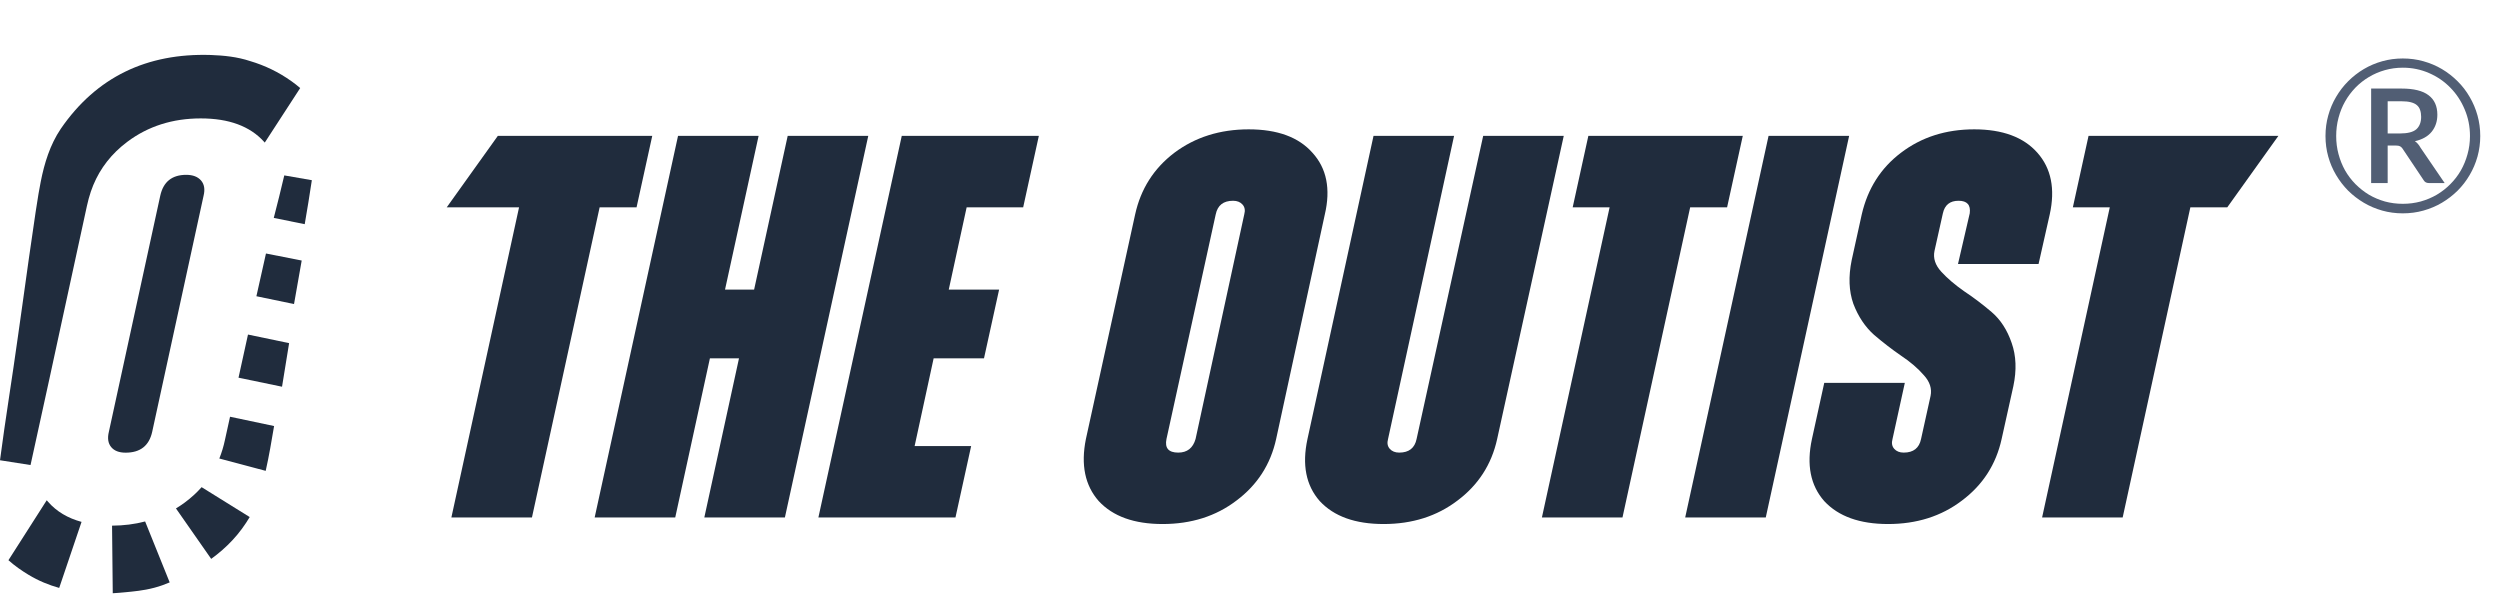
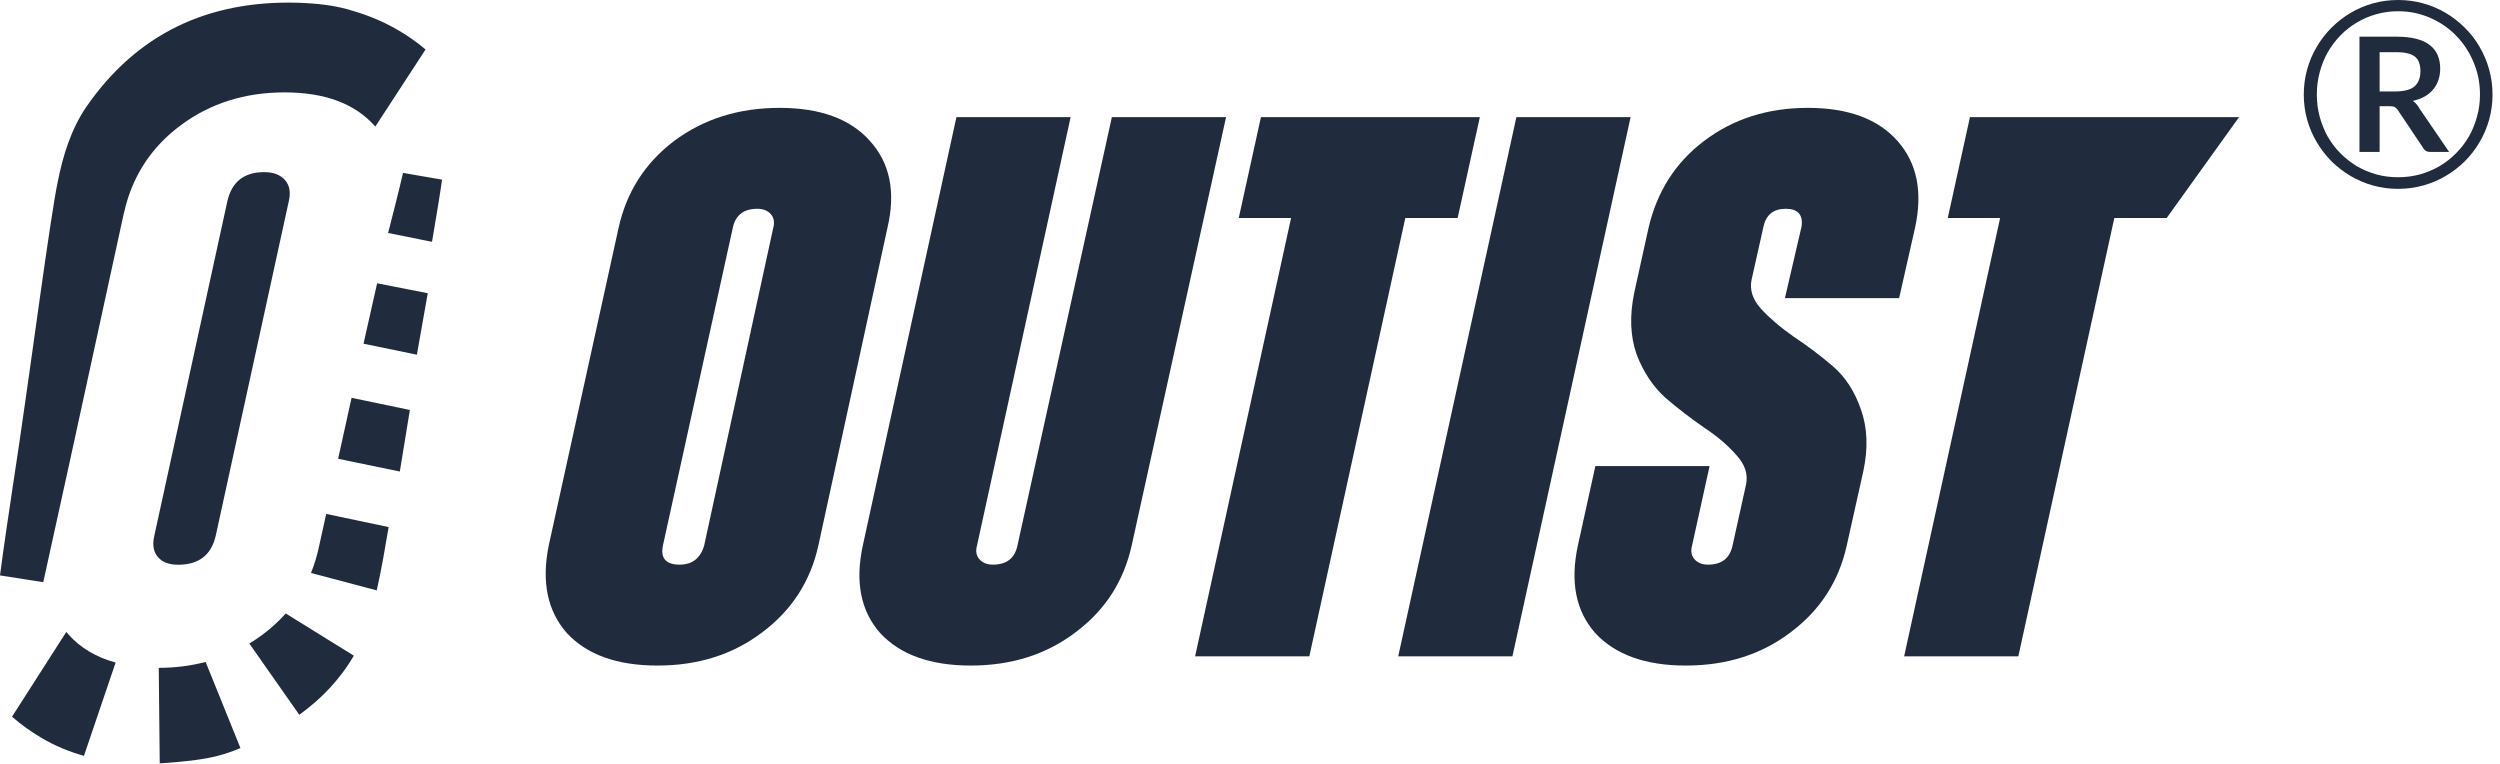
- <svg xmlns="http://www.w3.org/2000/svg" width="118" height="28" viewBox="0 0 118 28" fill="none">
-   <path d="M113.273 6.3C113.643 6.3 113.903 6.233 114.053 6.1C114.203 5.963 114.278 5.768 114.278 5.515C114.278 5.392 114.261 5.283 114.228 5.19C114.198 5.097 114.146 5.02 114.073 4.96C114.003 4.9 113.908 4.855 113.788 4.825C113.671 4.795 113.526 4.78 113.353 4.78H112.698V6.3H113.273ZM113.353 4.18C113.929 4.18 114.354 4.285 114.628 4.495C114.904 4.702 115.043 5.008 115.043 5.415C115.043 5.728 114.954 5.995 114.778 6.215C114.601 6.435 114.336 6.585 113.983 6.665C114.039 6.702 114.088 6.745 114.128 6.795C114.171 6.845 114.211 6.903 114.248 6.97L115.388 8.64H114.643C114.533 8.64 114.453 8.598 114.403 8.515L113.393 7.005C113.363 6.962 113.326 6.928 113.283 6.905C113.243 6.882 113.179 6.87 113.093 6.87H112.698V8.64H111.918V4.18H113.353ZM113.413 9.62C113.706 9.62 113.988 9.583 114.258 9.51C114.531 9.433 114.784 9.327 115.018 9.19C115.254 9.05 115.468 8.883 115.658 8.69C115.851 8.497 116.016 8.282 116.153 8.045C116.289 7.805 116.394 7.548 116.468 7.275C116.544 7.002 116.583 6.717 116.583 6.42C116.583 5.973 116.499 5.555 116.333 5.165C116.169 4.772 115.944 4.43 115.658 4.14C115.374 3.847 115.039 3.617 114.653 3.45C114.266 3.28 113.853 3.195 113.413 3.195C113.119 3.195 112.838 3.233 112.568 3.31C112.298 3.387 112.046 3.495 111.813 3.635C111.583 3.772 111.371 3.938 111.178 4.135C110.988 4.332 110.824 4.55 110.688 4.79C110.554 5.027 110.451 5.283 110.378 5.56C110.304 5.837 110.268 6.123 110.268 6.42C110.268 6.717 110.304 7.002 110.378 7.275C110.451 7.548 110.554 7.805 110.688 8.045C110.824 8.282 110.988 8.497 111.178 8.69C111.371 8.883 111.583 9.05 111.813 9.19C112.046 9.327 112.298 9.433 112.568 9.51C112.838 9.583 113.119 9.62 113.413 9.62ZM113.413 2.76C113.749 2.76 114.073 2.803 114.383 2.89C114.696 2.977 114.988 3.1 115.258 3.26C115.528 3.42 115.774 3.612 115.998 3.835C116.221 4.055 116.411 4.302 116.568 4.575C116.728 4.845 116.851 5.137 116.938 5.45C117.024 5.76 117.068 6.083 117.068 6.42C117.068 6.753 117.024 7.077 116.938 7.39C116.851 7.7 116.728 7.99 116.568 8.26C116.411 8.53 116.221 8.777 115.998 9C115.774 9.22 115.528 9.41 115.258 9.57C114.988 9.73 114.696 9.853 114.383 9.94C114.073 10.027 113.749 10.07 113.413 10.07C113.076 10.07 112.753 10.027 112.443 9.94C112.133 9.853 111.843 9.73 111.573 9.57C111.303 9.41 111.056 9.22 110.833 9C110.613 8.777 110.423 8.53 110.263 8.26C110.103 7.99 109.979 7.7 109.893 7.39C109.806 7.08 109.763 6.757 109.763 6.42C109.763 6.083 109.806 5.76 109.893 5.45C109.979 5.137 110.103 4.845 110.263 4.575C110.423 4.302 110.613 4.055 110.833 3.835C111.056 3.612 111.303 3.42 111.573 3.26C111.843 3.1 112.133 2.977 112.443 2.89C112.753 2.803 113.076 2.76 113.413 2.76Z" fill="#515E74" />
-   <path d="M12.102 13.982L12.554 11.965L14.24 12.297L13.878 14.351L12.102 13.982Z" fill="#202C3D" />
-   <path d="M12.922 10.286L13.177 9.279C13.26 8.945 13.343 8.609 13.418 8.279L14.719 8.505C14.668 8.859 14.613 9.203 14.556 9.549L14.383 10.581L12.922 10.286H12.922Z" fill="#202C3D" />
-   <path d="M5.289 24.811L5.322 28.001L5.635 27.979L5.917 27.954C6.11 27.936 6.313 27.916 6.539 27.886C6.65 27.871 6.771 27.851 6.895 27.829C7.021 27.804 7.15 27.777 7.281 27.742C7.545 27.673 7.796 27.58 8.009 27.489L6.85 24.613C6.36 24.742 5.84 24.808 5.289 24.811H5.289Z" fill="#202C3D" />
-   <path d="M8.736 23.709C8.596 23.813 8.452 23.909 8.305 23.998L9.968 26.379C10.324 26.122 10.673 25.821 10.985 25.483C11.142 25.315 11.287 25.137 11.421 24.956C11.489 24.865 11.552 24.773 11.613 24.68C11.673 24.588 11.729 24.497 11.786 24.405L9.516 22.994C9.288 23.253 9.028 23.491 8.736 23.708V23.709Z" fill="#202C3D" />
-   <path d="M10.616 20.771C10.551 21.077 10.463 21.367 10.352 21.642L12.541 22.224C12.624 21.858 12.692 21.504 12.756 21.153C12.82 20.802 12.879 20.455 12.937 20.109L10.858 19.67L10.616 20.771V20.771Z" fill="#202C3D" />
-   <path d="M11.705 15.791L11.258 17.827L13.312 18.253L13.646 16.196L11.705 15.791Z" fill="#202C3D" />
-   <path d="M2.274 23.691C2.26 23.676 2.248 23.66 2.235 23.645C2.225 23.634 2.215 23.624 2.205 23.613L0.398 26.442C0.697 26.709 1.034 26.942 1.348 27.131C1.822 27.419 2.315 27.616 2.794 27.75L3.849 24.633C3.196 24.456 2.671 24.142 2.274 23.691L2.274 23.691Z" fill="#202C3D" />
-   <path d="M5.247 21.101C5.392 21.278 5.619 21.366 5.929 21.366C6.62 21.366 7.038 21.039 7.183 20.384L9.61 9.234C9.683 8.934 9.642 8.695 9.488 8.517C9.333 8.341 9.101 8.252 8.792 8.252C8.119 8.252 7.71 8.58 7.565 9.234L5.138 20.384C5.065 20.685 5.101 20.924 5.247 21.101Z" fill="#202C3D" />
-   <path d="M13.749 3.828C13.152 3.403 12.508 3.092 11.806 2.883C11.192 2.68 10.568 2.618 9.943 2.595C6.931 2.501 4.55 3.634 2.869 6.079C2.36 6.833 2.094 7.708 1.923 8.574C1.695 9.635 1.02 14.723 0.844 15.897C0.581 17.809 0.25 19.805 0 21.724L1.441 21.95L2.335 17.868L2.91 15.211L4.103 9.718C4.154 9.492 4.211 9.267 4.286 9.048C4.356 8.841 4.44 8.639 4.536 8.443C4.631 8.25 4.74 8.064 4.86 7.886C4.981 7.708 5.114 7.538 5.257 7.378C5.404 7.215 5.561 7.062 5.728 6.918C5.82 6.839 5.915 6.763 6.013 6.69C6.994 5.956 8.149 5.589 9.476 5.589C10.803 5.589 11.798 5.956 12.462 6.69C12.474 6.704 12.485 6.717 12.497 6.73L14.169 4.156C14.035 4.04 13.895 3.93 13.749 3.827V3.828Z" fill="#202C3D" />
-   <path d="M30.786 6.414L30.046 9.785H28.303L25.108 24.425H21.305L24.5 9.785H21.086L23.497 6.414H30.786Z" fill="#202C3D" />
-   <path d="M37.179 6.414H40.982L37.047 24.425H33.244L34.881 16.912H33.508L31.871 24.425H28.068L32.003 6.414H35.806L34.221 13.67H35.594L37.179 6.414Z" fill="#202C3D" />
-   <path d="M48.294 9.785H45.626L44.781 13.67H47.158L46.445 16.912H44.068L43.17 21.055H45.838L45.098 24.425H38.628L42.563 6.414H49.033L48.294 9.785Z" fill="#202C3D" />
-   <path d="M54.873 24.734C53.535 24.734 52.531 24.374 51.862 23.653C51.211 22.916 51.008 21.938 51.255 20.72L53.579 10.119C53.843 8.919 54.459 7.949 55.428 7.212C56.413 6.474 57.584 6.105 58.94 6.105C60.295 6.105 61.299 6.474 61.95 7.212C62.62 7.949 62.813 8.919 62.532 10.119L60.234 20.72C59.97 21.921 59.345 22.89 58.359 23.628C57.391 24.365 56.229 24.734 54.873 24.734ZM55.612 21.363C56.035 21.363 56.308 21.149 56.431 20.72L58.729 10.119C58.781 9.931 58.755 9.776 58.649 9.656C58.544 9.536 58.394 9.476 58.2 9.476C57.743 9.476 57.47 9.691 57.382 10.119L55.058 20.72C54.97 21.149 55.155 21.363 55.612 21.363Z" fill="#202C3D" />
-   <path d="M65.305 24.734C63.967 24.734 62.963 24.374 62.294 23.653C61.643 22.916 61.449 21.938 61.713 20.72L64.83 6.414H68.632L65.516 20.72C65.463 20.909 65.49 21.063 65.596 21.183C65.701 21.303 65.851 21.363 66.044 21.363C66.502 21.363 66.775 21.149 66.863 20.72L70.006 6.414H73.809L70.666 20.72C70.402 21.921 69.777 22.89 68.791 23.628C67.823 24.365 66.661 24.734 65.305 24.734Z" fill="#202C3D" />
-   <path d="M82.259 6.414L81.519 9.785H79.776L76.581 24.425H72.778L75.974 9.785H74.231L74.97 6.414H82.259Z" fill="#202C3D" />
-   <path d="M79.541 24.425L83.476 6.414H87.279L83.344 24.425H79.541Z" fill="#202C3D" />
-   <path d="M89.116 24.734C87.778 24.734 86.774 24.374 86.105 23.653C85.454 22.916 85.26 21.938 85.524 20.72L86.105 18.07H89.908L89.327 20.72C89.274 20.909 89.301 21.063 89.406 21.183C89.512 21.303 89.662 21.363 89.855 21.363C90.313 21.363 90.586 21.149 90.674 20.72L91.123 18.687C91.193 18.344 91.088 18.018 90.806 17.71C90.524 17.384 90.163 17.075 89.723 16.783C89.301 16.492 88.878 16.166 88.456 15.806C88.033 15.428 87.707 14.939 87.478 14.339C87.267 13.739 87.241 13.053 87.399 12.281L87.875 10.119C88.156 8.901 88.773 7.932 89.723 7.212C90.692 6.474 91.845 6.105 93.183 6.105C94.521 6.105 95.516 6.474 96.167 7.212C96.818 7.949 97.012 8.919 96.748 10.119L96.22 12.461H92.417L92.972 10.068C93.024 9.673 92.848 9.476 92.443 9.476C92.038 9.476 91.792 9.673 91.704 10.068L91.308 11.843C91.237 12.186 91.343 12.512 91.625 12.821C91.906 13.13 92.267 13.438 92.707 13.747C93.148 14.039 93.579 14.365 94.001 14.725C94.424 15.085 94.741 15.574 94.952 16.192C95.163 16.792 95.19 17.47 95.031 18.224L94.477 20.72C94.213 21.921 93.588 22.89 92.602 23.628C91.633 24.365 90.472 24.734 89.116 24.734Z" fill="#202C3D" />
-   <path d="M107.539 6.414L105.128 9.785H103.385L100.19 24.425H96.387L99.582 9.785H97.839L98.579 6.414H107.539Z" fill="#202C3D" />
+ <svg xmlns="http://www.w3.org/2000/svg" width="131" height="40" viewBox="0 0 131 40" fill="none">
+   <path d="M125.47 4.793C125.971 4.793 126.323 4.702 126.526 4.522C126.729 4.337 126.831 4.073 126.831 3.73C126.831 3.563 126.808 3.416 126.763 3.29C126.722 3.163 126.652 3.06 126.553 2.978C126.458 2.897 126.33 2.836 126.167 2.796C126.009 2.755 125.813 2.735 125.578 2.735H124.692V4.793H125.47ZM125.578 1.922C126.359 1.922 126.934 2.065 127.304 2.349C127.679 2.629 127.866 3.044 127.866 3.594C127.866 4.019 127.747 4.38 127.507 4.677C127.268 4.975 126.909 5.178 126.431 5.287C126.508 5.336 126.573 5.395 126.627 5.463C126.686 5.53 126.74 5.609 126.79 5.7L128.333 7.96H127.325C127.176 7.96 127.067 7.904 127 7.791L125.632 5.747C125.592 5.688 125.542 5.643 125.483 5.612C125.429 5.58 125.344 5.564 125.226 5.564H124.692V7.96H123.636V1.922H125.578ZM125.659 9.287C126.057 9.287 126.438 9.238 126.803 9.138C127.173 9.034 127.516 8.89 127.832 8.705C128.153 8.515 128.442 8.29 128.699 8.028C128.961 7.766 129.184 7.475 129.369 7.155C129.554 6.83 129.696 6.483 129.795 6.112C129.899 5.742 129.951 5.357 129.951 4.955C129.951 4.35 129.838 3.784 129.613 3.256C129.391 2.723 129.087 2.261 128.699 1.868C128.315 1.471 127.862 1.16 127.338 0.934C126.815 0.704 126.255 0.589 125.659 0.589C125.262 0.589 124.881 0.641 124.516 0.745C124.15 0.848 123.809 0.995 123.493 1.185C123.182 1.37 122.895 1.595 122.634 1.861C122.376 2.128 122.155 2.423 121.97 2.748C121.79 3.069 121.65 3.416 121.551 3.791C121.451 4.165 121.402 4.553 121.402 4.955C121.402 5.357 121.451 5.742 121.551 6.112C121.65 6.483 121.79 6.83 121.97 7.155C122.155 7.475 122.376 7.766 122.634 8.028C122.895 8.29 123.182 8.515 123.493 8.705C123.809 8.89 124.15 9.034 124.516 9.138C124.881 9.238 125.262 9.287 125.659 9.287ZM125.659 0C126.115 0 126.553 0.059 126.973 0.176C127.397 0.293 127.792 0.46 128.157 0.677C128.523 0.894 128.857 1.153 129.159 1.455C129.461 1.753 129.719 2.087 129.931 2.457C130.147 2.823 130.314 3.218 130.432 3.642C130.549 4.061 130.608 4.499 130.608 4.955C130.608 5.406 130.549 5.844 130.432 6.268C130.314 6.688 130.147 7.08 129.931 7.446C129.719 7.812 129.461 8.145 129.159 8.448C128.857 8.746 128.523 9.003 128.157 9.219C127.792 9.436 127.397 9.603 126.973 9.72C126.553 9.838 126.115 9.896 125.659 9.896C125.204 9.896 124.766 9.838 124.346 9.72C123.927 9.603 123.534 9.436 123.168 9.219C122.803 9.003 122.469 8.746 122.167 8.448C121.869 8.145 121.612 7.812 121.395 7.446C121.178 7.08 121.011 6.688 120.894 6.268C120.777 5.848 120.718 5.411 120.718 4.955C120.718 4.499 120.777 4.061 120.894 3.642C121.011 3.218 121.178 2.823 121.395 2.457C121.612 2.087 121.869 1.753 122.167 1.455C122.469 1.153 122.803 0.894 123.168 0.677C123.534 0.46 123.927 0.293 124.346 0.176C124.766 0.059 125.204 0 125.659 0Z" fill="#202C3D" />
+   <path d="M19.049 18.009L19.761 14.845L22.414 15.365L21.845 18.587L19.049 18.009Z" fill="#202C3D" />
+   <path d="M20.337 12.209L20.738 10.63C20.87 10.104 21 9.578 21.118 9.061L23.165 9.415C23.085 9.97 22.998 10.511 22.909 11.052L22.637 12.671L20.337 12.209Z" fill="#202C3D" />
+   <path d="M8.319 34.996L8.37 40L8.864 39.966L9.307 39.928C9.612 39.899 9.931 39.868 10.286 39.82C10.462 39.797 10.652 39.766 10.846 39.731C11.044 39.692 11.247 39.65 11.454 39.594C11.869 39.486 12.264 39.34 12.599 39.198L10.775 34.686C10.005 34.888 9.187 34.992 8.319 34.996Z" fill="#202C3D" />
+   <path d="M13.744 33.266C13.524 33.43 13.297 33.58 13.065 33.72L15.683 37.455C16.242 37.051 16.793 36.58 17.284 36.05C17.529 35.786 17.759 35.507 17.97 35.222C18.076 35.08 18.175 34.936 18.272 34.79C18.366 34.646 18.454 34.503 18.543 34.359L14.972 32.145C14.612 32.551 14.204 32.925 13.744 33.266Z" fill="#202C3D" />
+   <path d="M16.712 28.657C16.61 29.136 16.471 29.592 16.296 30.024L19.741 30.936C19.871 30.362 19.979 29.806 20.08 29.256C20.18 28.706 20.273 28.161 20.364 27.619L17.093 26.929L16.712 28.657Z" fill="#202C3D" />
+   <path d="M18.422 20.846L17.718 24.04L20.951 24.708L21.477 21.482L18.422 20.846Z" fill="#202C3D" />
+   <path d="M3.581 33.238C3.56 33.214 3.54 33.19 3.519 33.166C3.504 33.149 3.488 33.133 3.472 33.116L0.63 37.554C1.099 37.972 1.629 38.338 2.123 38.635C2.87 39.086 3.646 39.395 4.399 39.606L6.059 34.717C5.033 34.439 4.206 33.946 3.581 33.238Z" fill="#202C3D" />
+   <path d="M8.263 29.176C8.491 29.454 8.848 29.592 9.335 29.592C10.422 29.592 11.08 29.079 11.309 28.052L15.129 10.56C15.243 10.089 15.178 9.714 14.936 9.436C14.692 9.159 14.327 9.02 13.841 9.02C12.783 9.02 12.139 9.533 11.91 10.56L8.091 28.052C7.976 28.524 8.033 28.899 8.263 29.176Z" fill="#202C3D" />
+   <path d="M21.636 2.079C20.696 1.413 19.683 0.924 18.579 0.596C17.613 0.278 16.63 0.181 15.646 0.145C10.907 -0.002 7.16 1.774 4.515 5.611C3.713 6.794 3.295 8.166 3.026 9.525C2.667 11.189 1.605 19.171 1.328 21.012C0.914 24.012 0.394 27.143 0 30.152L2.267 30.507L3.674 24.103L6.457 11.319C6.538 10.964 6.627 10.612 6.744 10.267C6.855 9.943 6.986 9.626 7.139 9.318C7.288 9.017 7.459 8.724 7.648 8.445C7.838 8.166 8.047 7.9 8.274 7.648C8.504 7.392 8.752 7.152 9.014 6.927C9.159 6.803 9.308 6.684 9.462 6.57C11.007 5.418 12.823 4.841 14.912 4.841C17.001 4.841 18.567 5.418 19.611 6.57C19.63 6.59 19.648 6.611 19.666 6.632L22.298 2.594C22.087 2.412 21.866 2.239 21.636 2.079Z" fill="#202C3D" />
+   <path d="M34.448 34.875C32.342 34.875 30.763 34.31 29.71 33.18C28.685 32.023 28.367 30.489 28.755 28.578L32.412 11.949C32.827 10.065 33.797 8.545 35.321 7.388C36.872 6.231 38.715 5.652 40.848 5.652C42.981 5.652 44.56 6.231 45.586 7.388C46.638 8.545 46.943 10.065 46.5 11.949L42.884 28.578C42.469 30.462 41.485 31.982 39.934 33.139C38.41 34.297 36.581 34.875 34.448 34.875ZM35.612 29.587C36.277 29.587 36.706 29.251 36.9 28.578L40.516 11.949C40.599 11.653 40.557 11.411 40.391 11.222C40.225 11.034 39.989 10.94 39.684 10.94C38.964 10.94 38.535 11.276 38.396 11.949L34.739 28.578C34.6 29.251 34.891 29.587 35.612 29.587Z" fill="#202C3D" />
+   <path d="M50.864 34.875C48.759 34.875 47.18 34.31 46.127 33.18C45.102 32.023 44.797 30.489 45.213 28.578L50.117 6.137H56.101L51.197 28.578C51.114 28.875 51.155 29.117 51.322 29.305C51.488 29.493 51.723 29.587 52.028 29.587C52.748 29.587 53.178 29.251 53.316 28.578L58.262 6.137H64.246L59.301 28.578C58.885 30.462 57.902 31.982 56.35 33.139C54.826 34.297 52.998 34.875 50.864 34.875Z" fill="#202C3D" />
+   <path d="M77.544 6.137L76.38 11.424H73.638L68.609 34.391H62.624L67.653 11.424H64.91L66.074 6.137H77.544Z" fill="#202C3D" />
+   <path d="M73.267 34.391L79.459 6.137H85.444L79.251 34.391H73.267Z" fill="#202C3D" />
+   <path d="M88.335 34.875C86.229 34.875 84.65 34.31 83.597 33.18C82.572 32.023 82.267 30.489 82.683 28.578L83.597 24.421H89.582L88.667 28.578C88.584 28.875 88.626 29.117 88.792 29.305C88.958 29.493 89.194 29.587 89.499 29.587C90.219 29.587 90.648 29.251 90.787 28.578L91.493 25.39C91.604 24.852 91.438 24.34 90.995 23.856C90.551 23.345 89.983 22.86 89.291 22.403C88.626 21.945 87.961 21.434 87.296 20.869C86.631 20.277 86.118 19.51 85.758 18.569C85.426 17.627 85.384 16.55 85.634 15.339L86.382 11.949C86.825 10.038 87.795 8.518 89.291 7.388C90.814 6.231 92.629 5.652 94.735 5.652C96.841 5.652 98.406 6.231 99.431 7.388C100.456 8.545 100.761 10.065 100.345 11.949L99.514 15.622H93.53L94.402 11.868C94.486 11.249 94.208 10.94 93.571 10.94C92.934 10.94 92.546 11.249 92.408 11.868L91.784 14.653C91.673 15.191 91.84 15.703 92.283 16.187C92.726 16.671 93.294 17.156 93.987 17.64C94.679 18.098 95.358 18.609 96.023 19.174C96.688 19.739 97.187 20.506 97.519 21.475C97.852 22.416 97.893 23.479 97.644 24.663L96.771 28.578C96.356 30.462 95.372 31.982 93.821 33.139C92.297 34.297 90.468 34.875 88.335 34.875Z" fill="#202C3D" />
+   <path d="M117.327 6.137L113.533 11.424H110.79L105.761 34.391H99.777L104.806 11.424H102.063L103.226 6.137H117.327Z" fill="#202C3D" />
</svg>
